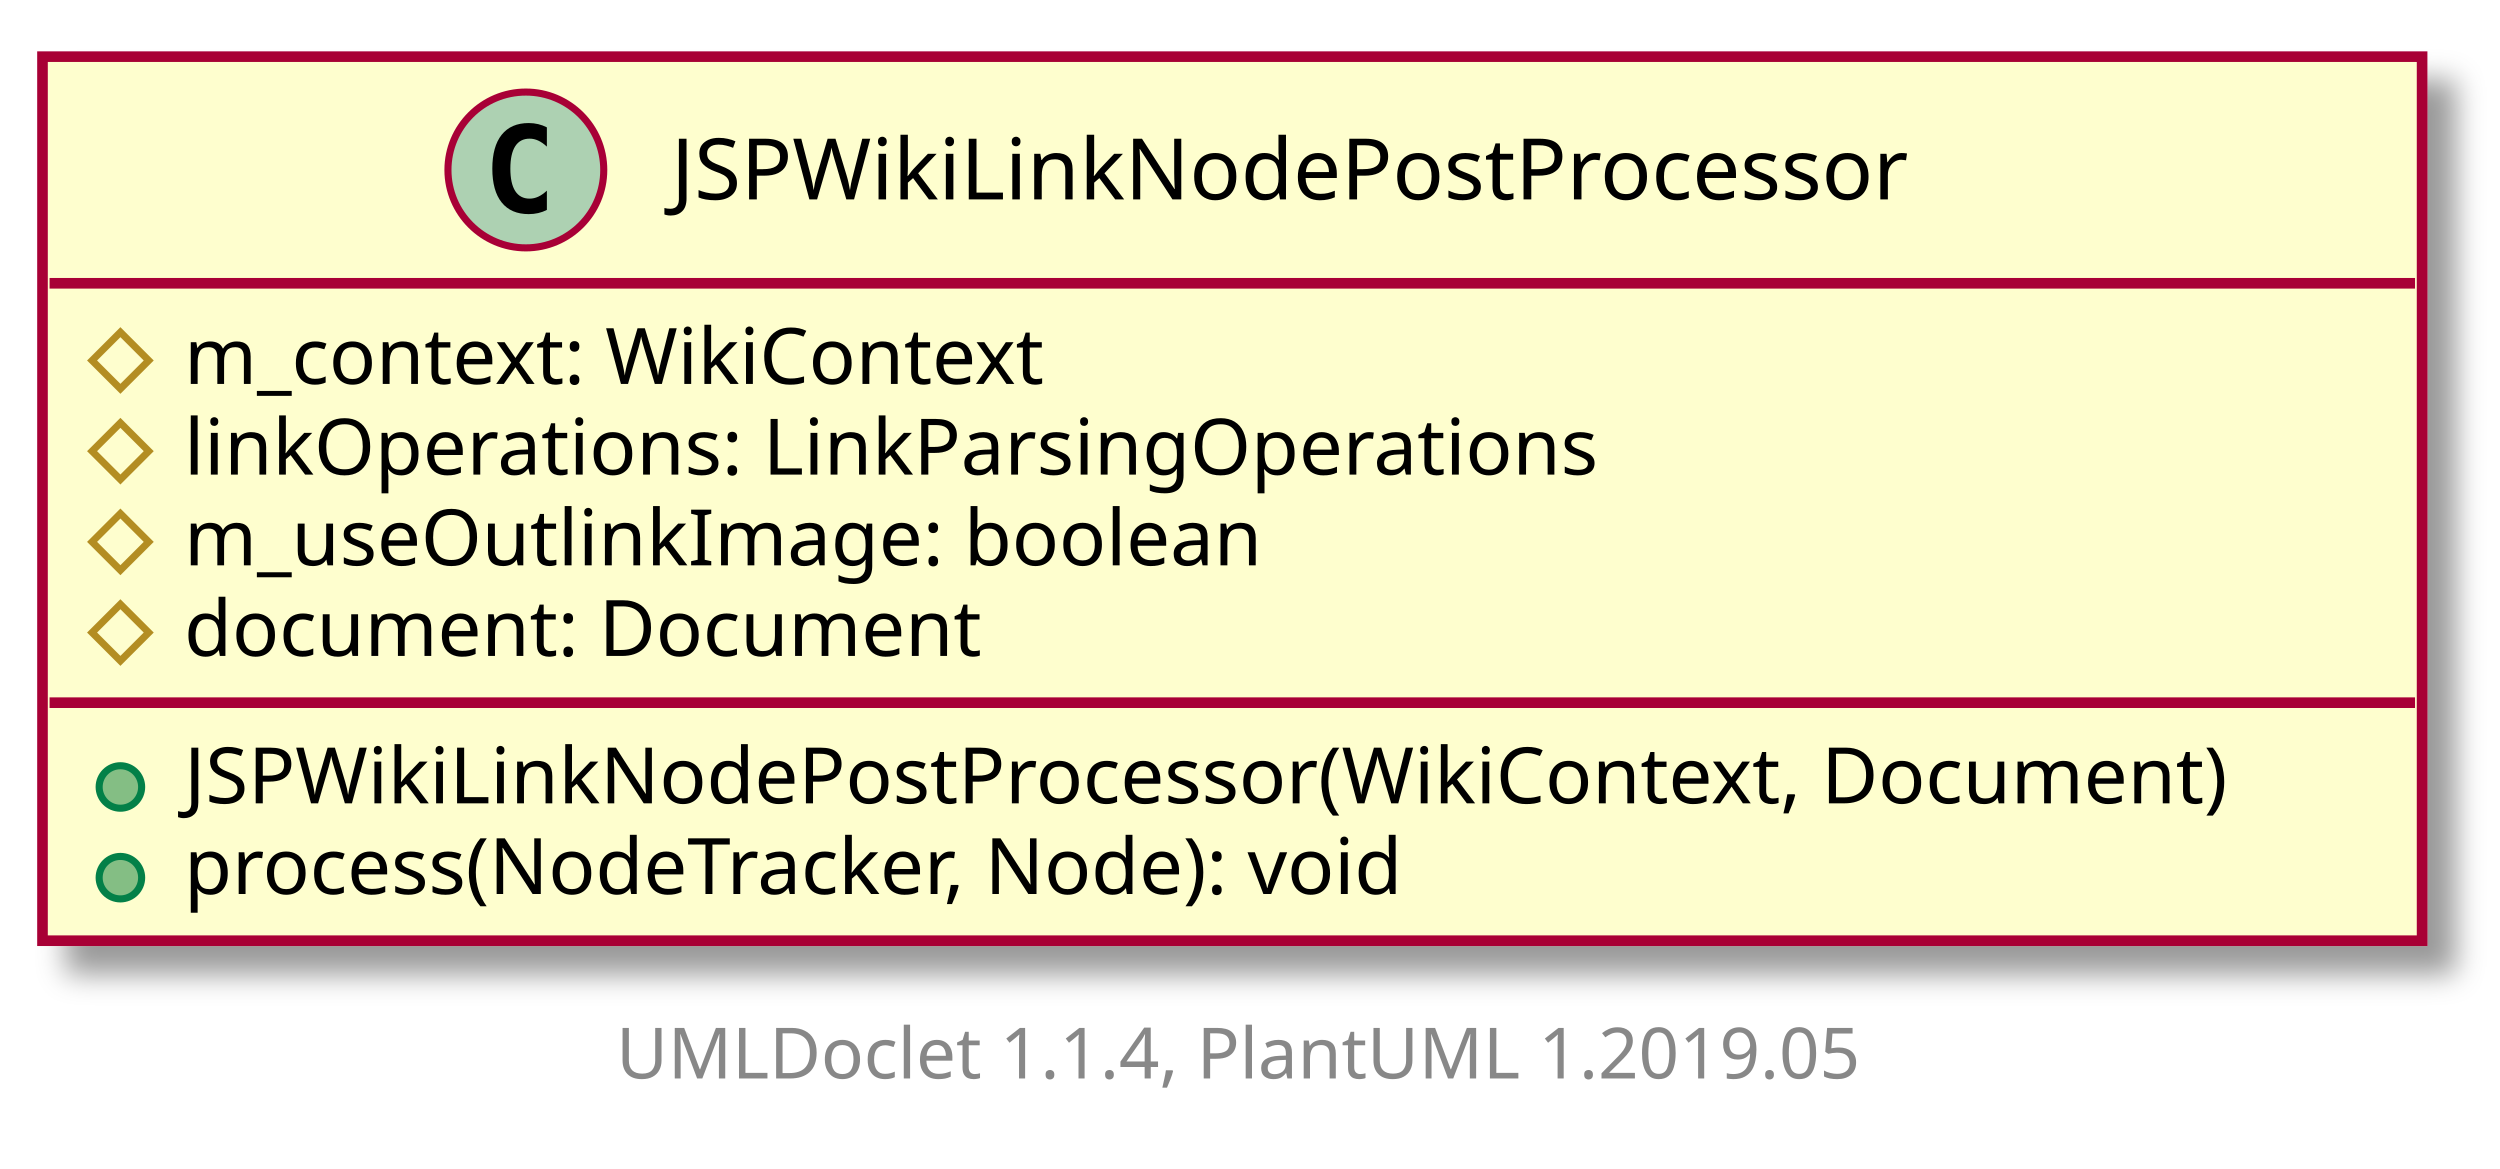
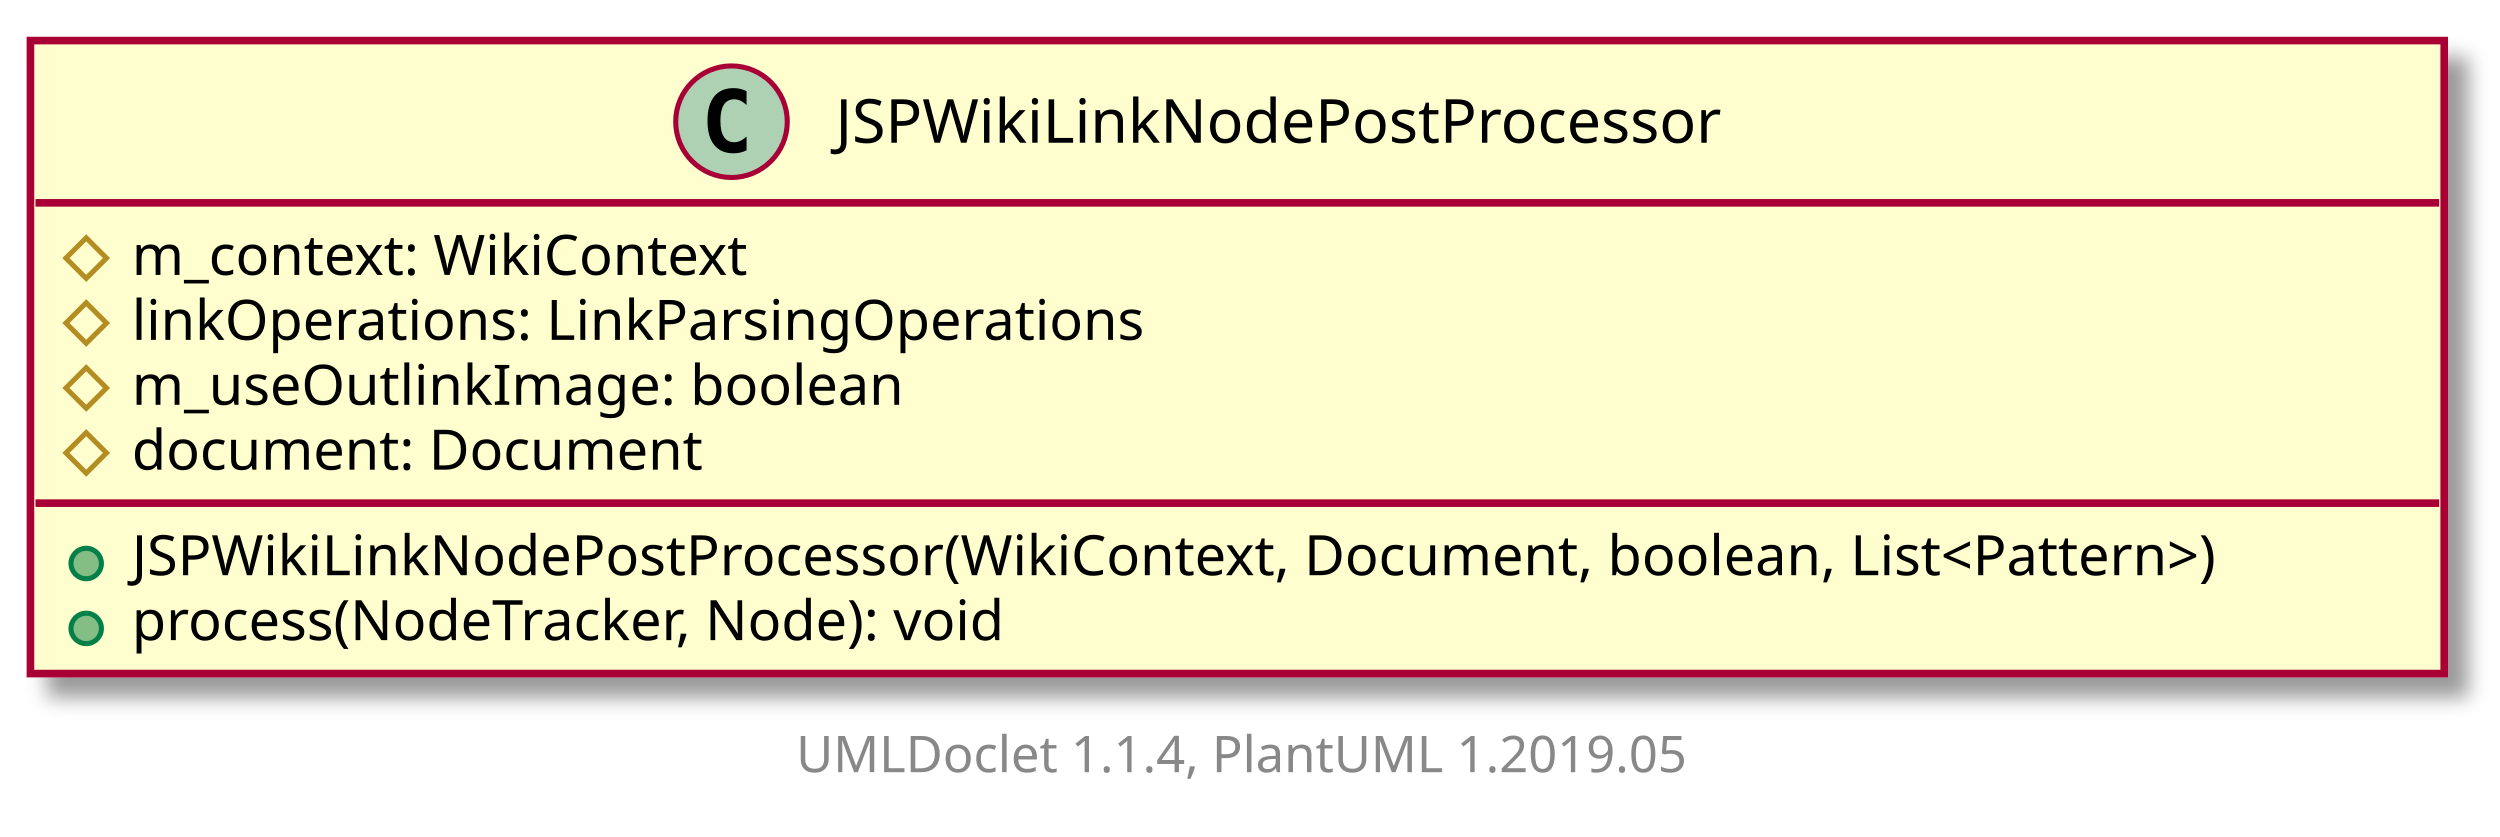
- <svg xmlns="http://www.w3.org/2000/svg" xmlns:xlink="http://www.w3.org/1999/xlink" contentScriptType="application/ecmascript" contentStyleType="text/css" height="165px" preserveAspectRatio="none" style="width:353px;height:165px;" version="1.1" viewBox="0 0 353 165" width="353px" zoomAndPan="magnify">
+ <svg xmlns="http://www.w3.org/2000/svg" xmlns:xlink="http://www.w3.org/1999/xlink" contentScriptType="application/ecmascript" contentStyleType="text/css" height="165px" preserveAspectRatio="none" style="width:493px;height:165px;" version="1.1" viewBox="0 0 493 165" width="493px" zoomAndPan="magnify">
  <defs>
-     <filter height="300%" id="fztcibpavwmej" width="300%" x="-1" y="-1">
+     <filter height="300%" id="f11gly3h4ekka9" width="300%" x="-1" y="-1">
      <feGaussianBlur result="blurOut" stdDeviation="2.0" />
      <feColorMatrix in="blurOut" result="blurOut2" type="matrix" values="0 0 0 0 0 0 0 0 0 0 0 0 0 0 0 0 0 0 .4 0" />
      <feOffset dx="4.0" dy="4.0" in="blurOut2" result="blurOut3" />
      <feBlend in="SourceGraphic" in2="blurOut3" mode="normal" />
    </filter>
  </defs>
  <g>
    <a href="JSPWikiLinkNodePostProcessor.html" target="_top" xlink:actuate="onRequest" xlink:show="new" xlink:title="JSPWikiLinkNodePostProcessor.html" xlink:type="simple">
-       <rect fill="#FEFECE" filter="url(#fztcibpavwmej)" height="124.828" id="JSPWikiLinkNodePostProcessor" style="stroke: #A80036; stroke-width: 1.5;" width="336" x="6" y="8" />
-       <ellipse cx="74.25" cy="24" fill="#ADD1B2" rx="11" ry="11" style="stroke: #A80036; stroke-width: 1.0;" />
-       <path d="M77.219,29.641 Q76.641,29.938 76,30.086 Q75.359,30.234 74.656,30.234 Q72.156,30.234 70.836,28.586 Q69.516,26.938 69.516,23.812 Q69.516,20.688 70.836,19.031 Q72.156,17.375 74.656,17.375 Q75.359,17.375 76.008,17.531 Q76.656,17.688 77.219,17.984 L77.219,20.703 Q76.594,20.125 76,19.852 Q75.406,19.578 74.781,19.578 Q73.438,19.578 72.75,20.648 Q72.062,21.719 72.062,23.812 Q72.062,25.906 72.75,26.977 Q73.438,28.047 74.781,28.047 Q75.406,28.047 76,27.773 Q76.594,27.5 77.219,26.922 L77.219,29.641 Z " />
-       <text fill="#000000" font-family="sans-serif" font-size="12" lengthAdjust="spacingAndGlyphs" textLength="191" x="94.75" y="28.154">JSPWikiLinkNodePostProcessor</text>
-       <line style="stroke: #A80036; stroke-width: 1.5;" x1="7" x2="341" y1="40" y2="40" />
+       <rect fill="#FEFECE" filter="url(#f11gly3h4ekka9)" height="124.828" id="JSPWikiLinkNodePostProcessor" style="stroke: #A80036; stroke-width: 1.5;" width="476" x="6" y="8" />
+       <ellipse cx="144.25" cy="24" fill="#ADD1B2" rx="11" ry="11" style="stroke: #A80036; stroke-width: 1.0;" />
+       <path d="M147.219,29.641 Q146.641,29.938 146,30.086 Q145.359,30.234 144.656,30.234 Q142.156,30.234 140.836,28.586 Q139.516,26.938 139.516,23.812 Q139.516,20.688 140.836,19.031 Q142.156,17.375 144.656,17.375 Q145.359,17.375 146.008,17.531 Q146.656,17.688 147.219,17.984 L147.219,20.703 Q146.594,20.125 146,19.852 Q145.406,19.578 144.781,19.578 Q143.438,19.578 142.75,20.648 Q142.062,21.719 142.062,23.812 Q142.062,25.906 142.75,26.977 Q143.438,28.047 144.781,28.047 Q145.406,28.047 146,27.773 Q146.594,27.5 147.219,26.922 L147.219,29.641 Z " />
+       <text fill="#000000" font-family="sans-serif" font-size="12" lengthAdjust="spacingAndGlyphs" textLength="191" x="164.75" y="28.154">JSPWikiLinkNodePostProcessor</text>
+       <line style="stroke: #A80036; stroke-width: 1.5;" x1="7" x2="481" y1="40" y2="40" />
      <polygon fill="none" points="17,46.902,21,50.902,17,54.902,13,50.902" style="stroke: #B38D22; stroke-width: 1.0;" />
      <text fill="#000000" font-family="sans-serif" font-size="11" lengthAdjust="spacingAndGlyphs" textLength="130" x="26" y="54.21">m_context: WikiContext</text>
      <polygon fill="none" points="17,59.707,21,63.707,17,67.707,13,63.707" style="stroke: #B38D22; stroke-width: 1.0;" />
      <text fill="#000000" font-family="sans-serif" font-size="11" lengthAdjust="spacingAndGlyphs" textLength="218" x="26" y="67.015">linkOperations: LinkParsingOperations</text>
      <polygon fill="none" points="17,72.512,21,76.512,17,80.512,13,76.512" style="stroke: #B38D22; stroke-width: 1.0;" />
      <text fill="#000000" font-family="sans-serif" font-size="11" lengthAdjust="spacingAndGlyphs" textLength="165" x="26" y="79.82">m_useOutlinkImage: boolean</text>
      <polygon fill="none" points="17,85.316,21,89.316,17,93.316,13,89.316" style="stroke: #B38D22; stroke-width: 1.0;" />
      <text fill="#000000" font-family="sans-serif" font-size="11" lengthAdjust="spacingAndGlyphs" textLength="121" x="26" y="92.624">document: Document</text>
-       <line style="stroke: #A80036; stroke-width: 1.5;" x1="7" x2="341" y1="99.219" y2="99.219" />
+       <line style="stroke: #A80036; stroke-width: 1.5;" x1="7" x2="481" y1="99.219" y2="99.219" />
      <ellipse cx="17" cy="111.121" fill="#84BE84" rx="3" ry="3" style="stroke: #038048; stroke-width: 1.0;" />
-       <text fill="#000000" font-family="sans-serif" font-size="11" lengthAdjust="spacingAndGlyphs" textLength="310" x="26" y="113.429">JSPWikiLinkNodePostProcessor(WikiContext, Document)</text>
+       <text fill="#000000" font-family="sans-serif" font-size="11" lengthAdjust="spacingAndGlyphs" textLength="450" x="26" y="113.429">JSPWikiLinkNodePostProcessor(WikiContext, Document, boolean, List&lt;Pattern&gt;)</text>
      <ellipse cx="17" cy="123.926" fill="#84BE84" rx="3" ry="3" style="stroke: #038048; stroke-width: 1.0;" />
      <text fill="#000000" font-family="sans-serif" font-size="11" lengthAdjust="spacingAndGlyphs" textLength="194" x="26" y="126.234">process(NodeTracker, Node): void</text>
    </a>
-     <text fill="#888888" font-family="sans-serif" font-size="10" lengthAdjust="spacingAndGlyphs" textLength="186" x="87" y="152.282">UMLDoclet 1.1.4, PlantUML 1.2019.05</text>
+     <text fill="#888888" font-family="sans-serif" font-size="10" lengthAdjust="spacingAndGlyphs" textLength="186" x="157" y="152.282">UMLDoclet 1.1.4, PlantUML 1.2019.05</text>
  </g>
</svg>
